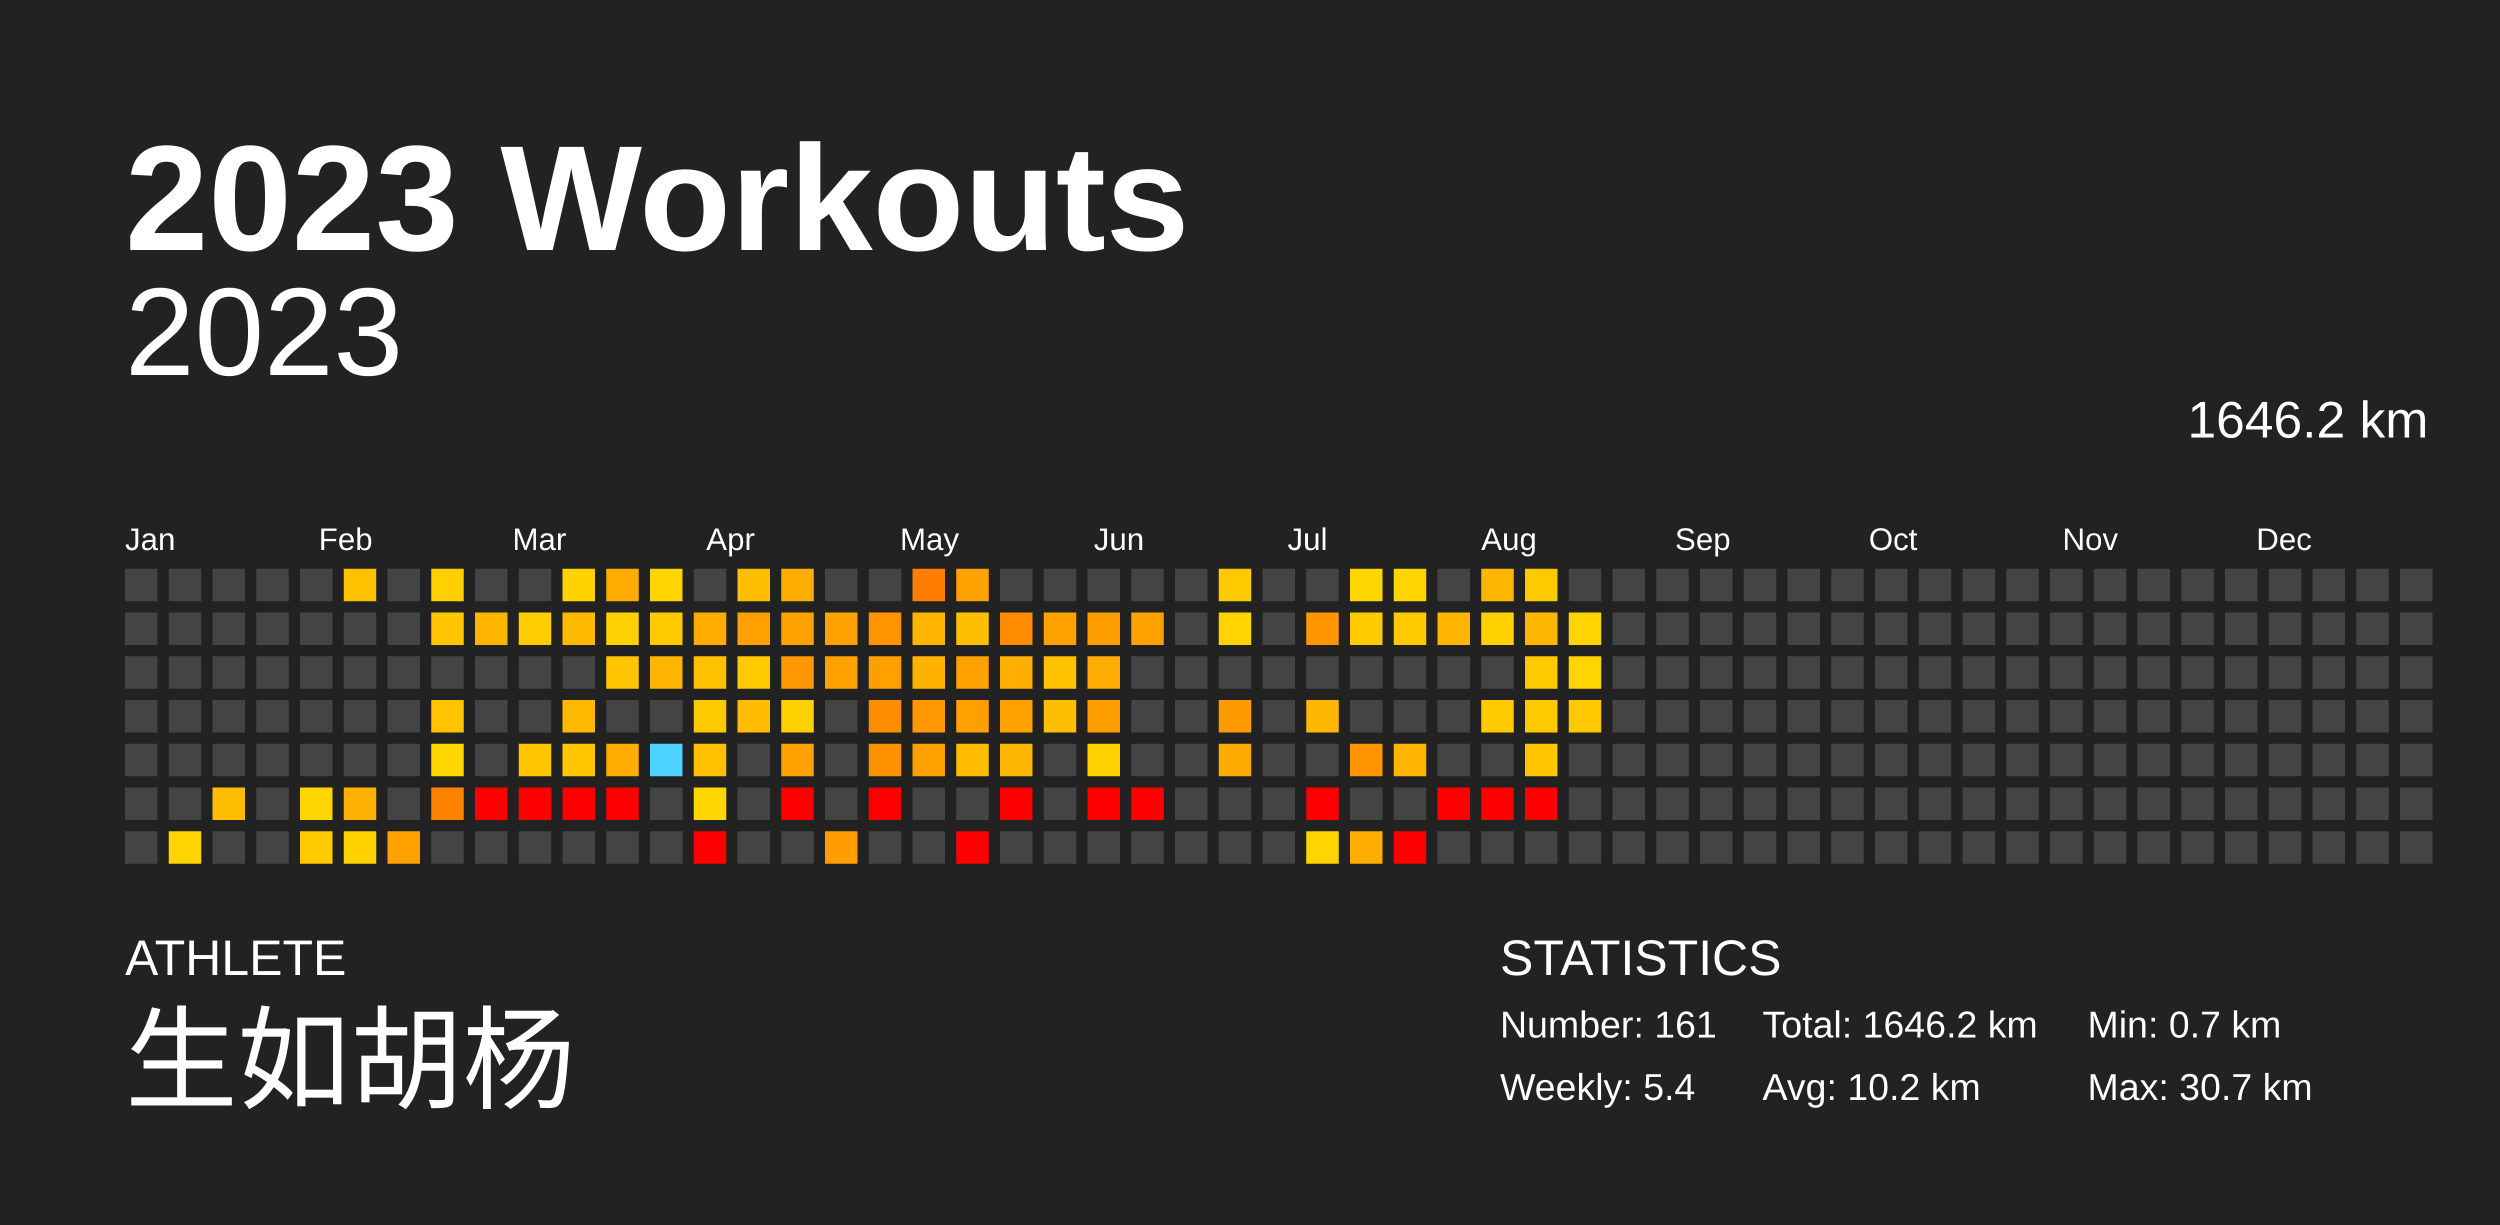
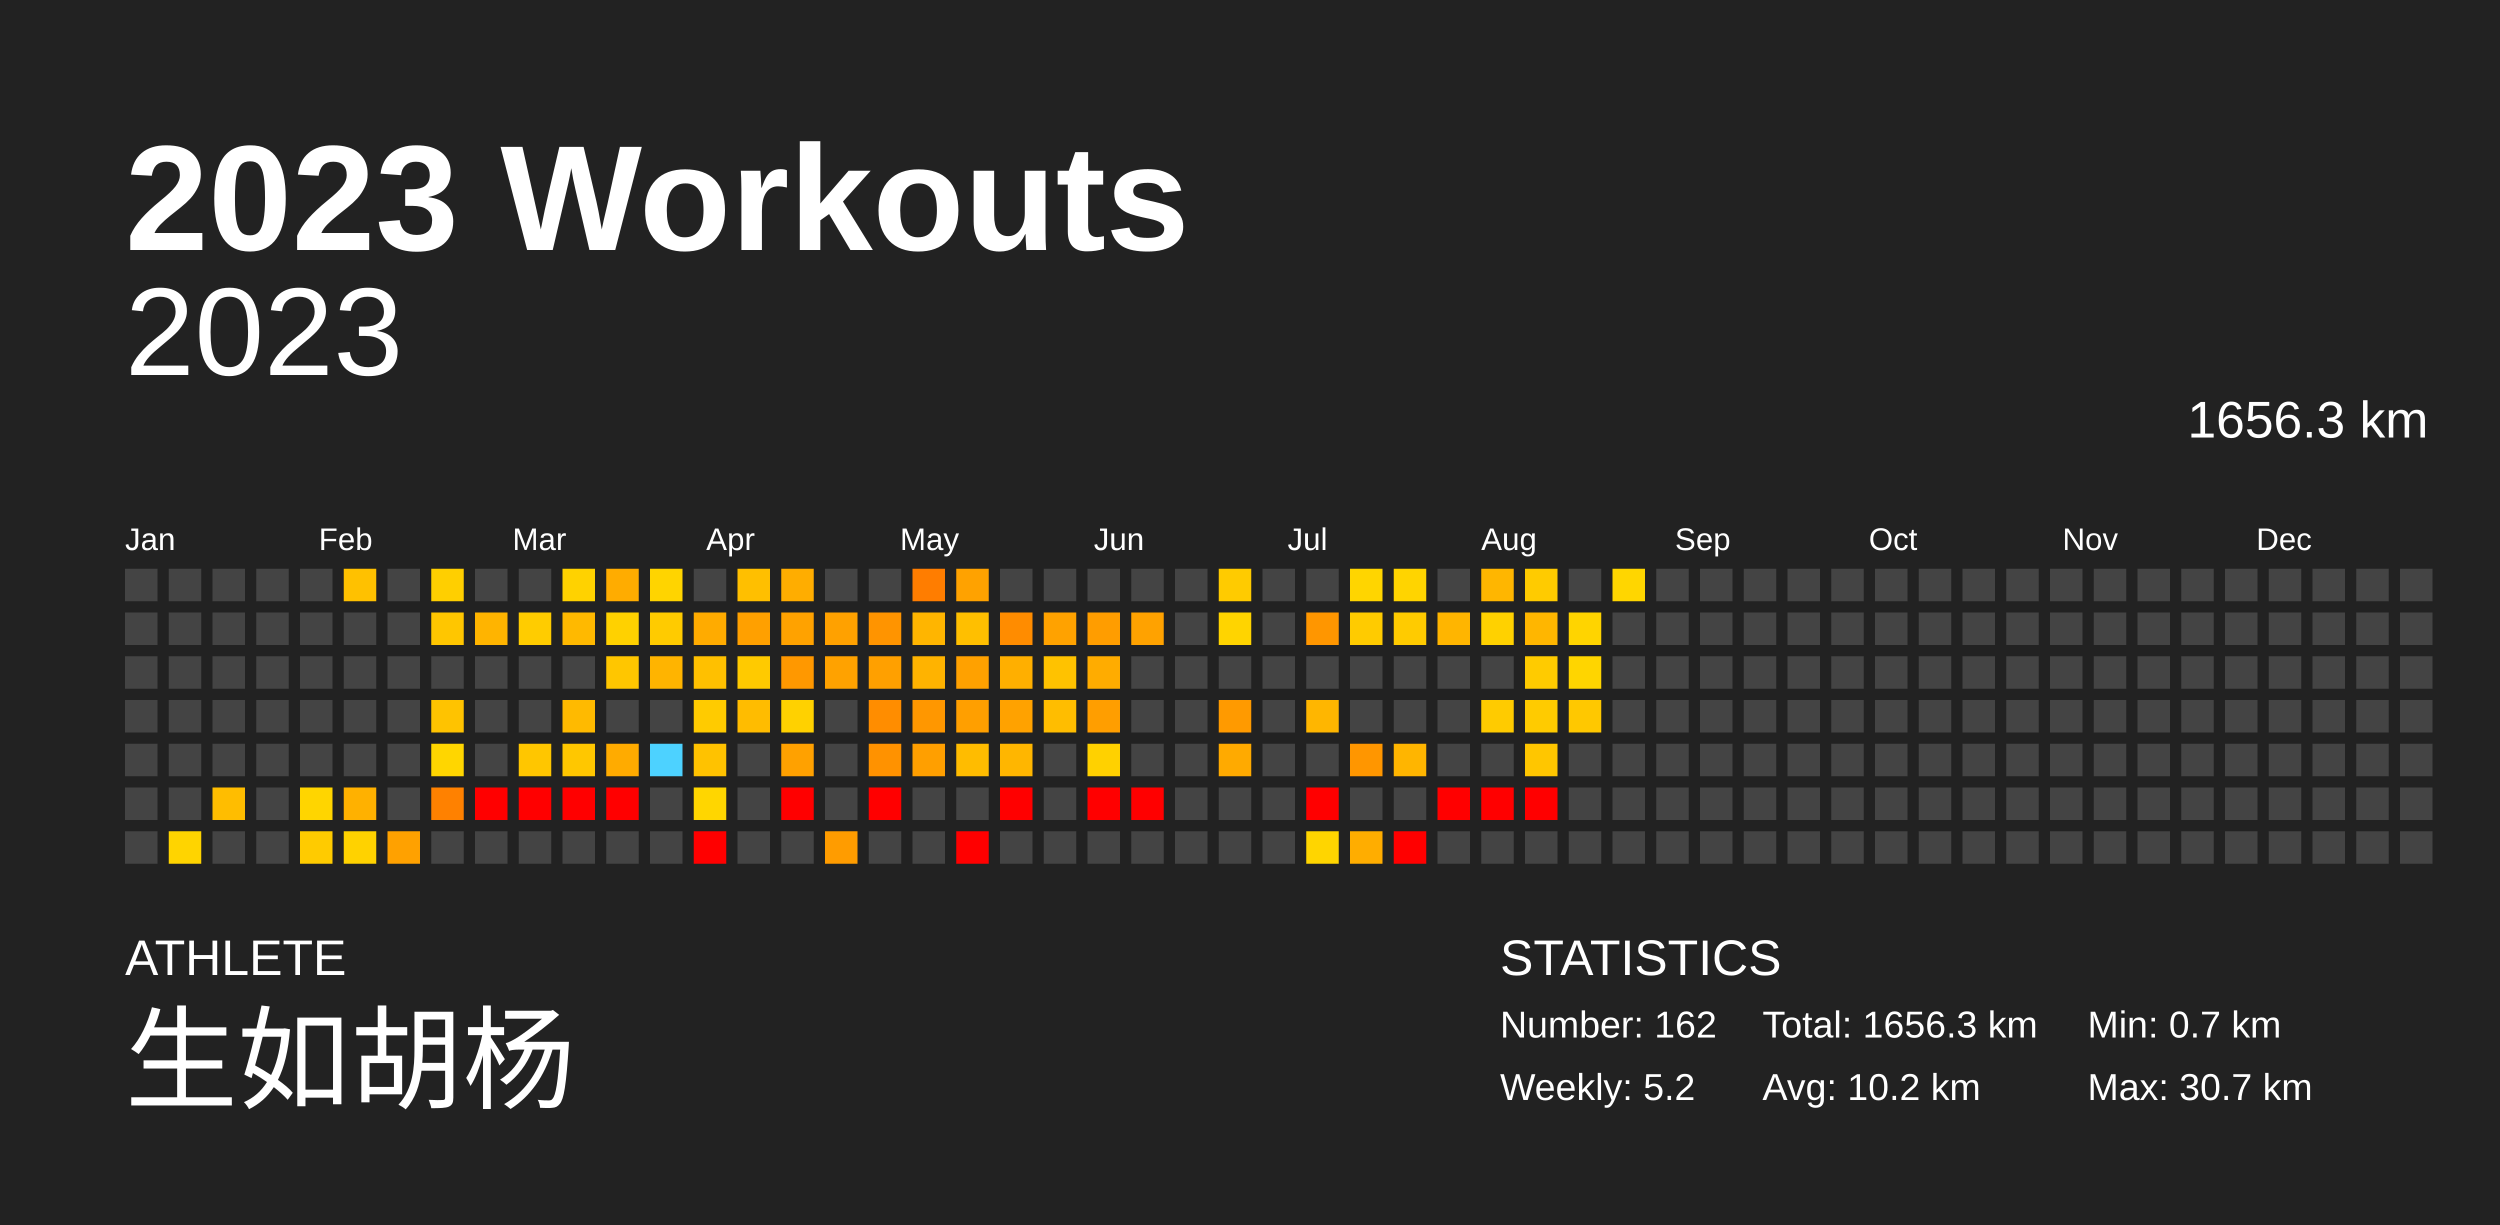
<svg xmlns="http://www.w3.org/2000/svg" baseProfile="full" height="98mm" version="1.1" viewBox="0,0,200,98" width="200mm">
  <defs />
  <rect fill="#222222" height="98" width="200" x="0" y="0" />
  <text fill="#FFFFFF" style="font-size:12px; font-family:Arial; font-weight:bold;" x="10" y="20">2023 Workouts</text>
  <text fill="#FFFFFF" style="font-size:4px; font-family:Arial" x="10" y="78">ATHLETE</text>
  <text fill="#FFFFFF" style="font-size:9px; font-family:Arial" x="10" y="88">生如胡杨</text>
  <text fill="#FFFFFF" style="font-size:4px; font-family:Arial" x="120" y="78">STATISTICS</text>
-   <text fill="#FFFFFF" style="font-size:3px; font-family:Arial" x="120" y="83">Number: 161</text>
-   <text fill="#FFFFFF" style="font-size:3px; font-family:Arial" x="120" y="88">Weekly: 5.4</text>
-   <text fill="#FFFFFF" style="font-size:3px; font-family:Arial" x="141" y="83">Total: 1646.2 km</text>
+   <text fill="#FFFFFF" style="font-size:3px; font-family:Arial" x="120" y="83">Number: 162</text>
+   <text fill="#FFFFFF" style="font-size:3px; font-family:Arial" x="120" y="88">Weekly: 5.2</text>
+   <text fill="#FFFFFF" style="font-size:3px; font-family:Arial" x="141" y="83">Total: 1656.3 km</text>
  <text fill="#FFFFFF" style="font-size:3px; font-family:Arial" x="141" y="88">Avg: 10.2 km</text>
  <text fill="#FFFFFF" style="font-size:3px; font-family:Arial" x="167" y="83">Min: 0.7 km</text>
  <text fill="#FFFFFF" style="font-size:3px; font-family:Arial" x="167" y="88">Max: 30.7 km</text>
  <text alignment-baseline="hanging" fill="#FFFFFF" style="font-size:10.0px; font-family:Arial;" x="10" y="30">2023</text>
-   <text alignment-baseline="hanging" fill="#FFFFFF" style="font-size:4.125px; font-family:Arial;" x="175" y="35">1646.2 km</text>
+   <text alignment-baseline="hanging" fill="#FFFFFF" style="font-size:4.125px; font-family:Arial;" x="175" y="35">1656.3 km</text>
  <text fill="#FFFFFF" style="font-size:2.5px; font-family:Arial" x="10.0" y="44">Jan</text>
  <text fill="#FFFFFF" style="font-size:2.5px; font-family:Arial" x="25.5" y="44">Feb</text>
  <text fill="#FFFFFF" style="font-size:2.5px; font-family:Arial" x="41.0" y="44">Mar</text>
  <text fill="#FFFFFF" style="font-size:2.5px; font-family:Arial" x="56.5" y="44">Apr</text>
  <text fill="#FFFFFF" style="font-size:2.5px; font-family:Arial" x="72.0" y="44">May</text>
  <text fill="#FFFFFF" style="font-size:2.5px; font-family:Arial" x="87.5" y="44">Jun</text>
  <text fill="#FFFFFF" style="font-size:2.5px; font-family:Arial" x="103.0" y="44">Jul</text>
  <text fill="#FFFFFF" style="font-size:2.5px; font-family:Arial" x="118.5" y="44">Aug</text>
  <text fill="#FFFFFF" style="font-size:2.5px; font-family:Arial" x="134.0" y="44">Sep</text>
  <text fill="#FFFFFF" style="font-size:2.5px; font-family:Arial" x="149.5" y="44">Oct</text>
  <text fill="#FFFFFF" style="font-size:2.5px; font-family:Arial" x="165.0" y="44">Nov</text>
  <text fill="#FFFFFF" style="font-size:2.5px; font-family:Arial" x="180.5" y="44">Dec</text>
  <rect fill="#444444" height="2.6" width="2.6" x="10.0" y="45.5" />
  <rect fill="#444444" height="2.6" width="2.6" x="10.0" y="49.0" />
  <rect fill="#444444" height="2.6" width="2.6" x="10.0" y="52.5" />
  <rect fill="#444444" height="2.6" width="2.6" x="10.0" y="56.0" />
  <rect fill="#444444" height="2.6" width="2.6" x="10.0" y="59.5" />
  <rect fill="#444444" height="2.6" width="2.6" x="10.0" y="63.0" />
  <rect fill="#444444" height="2.6" width="2.6" x="10.0" y="66.5" />
  <rect fill="#444444" height="2.6" width="2.6" x="13.5" y="45.5" />
  <rect fill="#444444" height="2.6" width="2.6" x="13.5" y="49.0" />
  <rect fill="#444444" height="2.6" width="2.6" x="13.5" y="52.5" />
  <rect fill="#444444" height="2.6" width="2.6" x="13.5" y="56.0" />
  <rect fill="#444444" height="2.6" width="2.6" x="13.5" y="59.5" />
  <rect fill="#444444" height="2.6" width="2.6" x="13.5" y="63.0" />
  <rect fill="#ffd400" height="2.6" width="2.6" x="13.5" y="66.5" />
  <rect fill="#444444" height="2.6" width="2.6" x="17.0" y="45.5" />
  <rect fill="#444444" height="2.6" width="2.6" x="17.0" y="49.0" />
  <rect fill="#444444" height="2.6" width="2.6" x="17.0" y="52.5" />
  <rect fill="#444444" height="2.6" width="2.6" x="17.0" y="56.0" />
  <rect fill="#444444" height="2.6" width="2.6" x="17.0" y="59.5" />
  <rect fill="#ffbd00" height="2.6" width="2.6" x="17.0" y="63.0" />
  <rect fill="#444444" height="2.6" width="2.6" x="17.0" y="66.5" />
  <rect fill="#444444" height="2.6" width="2.6" x="20.5" y="45.5" />
  <rect fill="#444444" height="2.6" width="2.6" x="20.5" y="49.0" />
  <rect fill="#444444" height="2.6" width="2.6" x="20.5" y="52.5" />
  <rect fill="#444444" height="2.6" width="2.6" x="20.5" y="56.0" />
  <rect fill="#444444" height="2.6" width="2.6" x="20.5" y="59.5" />
  <rect fill="#444444" height="2.6" width="2.6" x="20.5" y="63.0" />
  <rect fill="#444444" height="2.6" width="2.6" x="20.5" y="66.5" />
  <rect fill="#444444" height="2.6" width="2.6" x="24.0" y="45.5" />
  <rect fill="#444444" height="2.6" width="2.6" x="24.0" y="49.0" />
  <rect fill="#444444" height="2.6" width="2.6" x="24.0" y="52.5" />
  <rect fill="#444444" height="2.6" width="2.6" x="24.0" y="56.0" />
  <rect fill="#444444" height="2.6" width="2.6" x="24.0" y="59.5" />
  <rect fill="#ffd500" height="2.6" width="2.6" x="24.0" y="63.0" />
  <rect fill="#ffcb00" height="2.6" width="2.6" x="24.0" y="66.5" />
  <rect fill="#ffc100" height="2.6" width="2.6" x="27.5" y="45.5" />
  <rect fill="#444444" height="2.6" width="2.6" x="27.5" y="49.0" />
  <rect fill="#444444" height="2.6" width="2.6" x="27.5" y="52.5" />
  <rect fill="#444444" height="2.6" width="2.6" x="27.5" y="56.0" />
  <rect fill="#444444" height="2.6" width="2.6" x="27.5" y="59.5" />
  <rect fill="#ffb100" height="2.6" width="2.6" x="27.5" y="63.0" />
  <rect fill="#ffd200" height="2.6" width="2.6" x="27.5" y="66.5" />
  <rect fill="#444444" height="2.6" width="2.6" x="31.0" y="45.5" />
  <rect fill="#444444" height="2.6" width="2.6" x="31.0" y="49.0" />
  <rect fill="#444444" height="2.6" width="2.6" x="31.0" y="52.5" />
  <rect fill="#444444" height="2.6" width="2.6" x="31.0" y="56.0" />
  <rect fill="#444444" height="2.6" width="2.6" x="31.0" y="59.5" />
  <rect fill="#444444" height="2.6" width="2.6" x="31.0" y="63.0" />
  <rect fill="#ffa100" height="2.6" width="2.6" x="31.0" y="66.5" />
  <rect fill="#ffcf00" height="2.6" width="2.6" x="34.5" y="45.5" />
  <rect fill="#ffc600" height="2.6" width="2.6" x="34.5" y="49.0" />
  <rect fill="#444444" height="2.6" width="2.6" x="34.5" y="52.5" />
  <rect fill="#ffc300" height="2.6" width="2.6" x="34.5" y="56.0" />
  <rect fill="#ffd600" height="2.6" width="2.6" x="34.5" y="59.5" />
  <rect fill="#ff8100" height="2.6" width="2.6" x="34.5" y="63.0" />
  <rect fill="#444444" height="2.6" width="2.6" x="34.5" y="66.5" />
  <rect fill="#444444" height="2.6" width="2.6" x="38.0" y="45.5" />
  <rect fill="#ffb400" height="2.6" width="2.6" x="38.0" y="49.0" />
  <rect fill="#444444" height="2.6" width="2.6" x="38.0" y="52.5" />
  <rect fill="#444444" height="2.6" width="2.6" x="38.0" y="56.0" />
  <rect fill="#444444" height="2.6" width="2.6" x="38.0" y="59.5" />
  <rect fill="red" height="2.6" width="2.6" x="38.0" y="63.0" />
  <rect fill="#444444" height="2.6" width="2.6" x="38.0" y="66.5" />
  <rect fill="#444444" height="2.6" width="2.6" x="41.5" y="45.5" />
  <rect fill="#ffcc00" height="2.6" width="2.6" x="41.5" y="49.0" />
  <rect fill="#444444" height="2.6" width="2.6" x="41.5" y="52.5" />
  <rect fill="#444444" height="2.6" width="2.6" x="41.5" y="56.0" />
  <rect fill="#ffc600" height="2.6" width="2.6" x="41.5" y="59.5" />
  <rect fill="red" height="2.6" width="2.6" x="41.5" y="63.0" />
  <rect fill="#444444" height="2.6" width="2.6" x="41.5" y="66.5" />
  <rect fill="#ffd200" height="2.6" width="2.6" x="45.0" y="45.5" />
  <rect fill="#ffb900" height="2.6" width="2.6" x="45.0" y="49.0" />
  <rect fill="#444444" height="2.6" width="2.6" x="45.0" y="52.5" />
  <rect fill="#ffba00" height="2.6" width="2.6" x="45.0" y="56.0" />
  <rect fill="#ffc700" height="2.6" width="2.6" x="45.0" y="59.5" />
  <rect fill="red" height="2.6" width="2.6" x="45.0" y="63.0" />
  <rect fill="#444444" height="2.6" width="2.6" x="45.0" y="66.5" />
  <rect fill="#ffac00" height="2.6" width="2.6" x="48.5" y="45.5" />
  <rect fill="#ffd100" height="2.6" width="2.6" x="48.5" y="49.0" />
  <rect fill="#ffc600" height="2.6" width="2.6" x="48.5" y="52.5" />
  <rect fill="#444444" height="2.6" width="2.6" x="48.5" y="56.0" />
  <rect fill="#ffab00" height="2.6" width="2.6" x="48.5" y="59.5" />
  <rect fill="red" height="2.6" width="2.6" x="48.5" y="63.0" />
  <rect fill="#444444" height="2.6" width="2.6" x="48.5" y="66.5" />
  <rect fill="#ffd400" height="2.6" width="2.6" x="52.0" y="45.5" />
  <rect fill="#ffcb00" height="2.6" width="2.6" x="52.0" y="49.0" />
  <rect fill="#ffb400" height="2.6" width="2.6" x="52.0" y="52.5" />
  <rect fill="#444444" height="2.6" width="2.6" x="52.0" y="56.0" />
  <rect fill="#4dd2ff" height="2.6" width="2.6" x="52.0" y="59.5" />
  <rect fill="#444444" height="2.6" width="2.6" x="52.0" y="63.0" />
  <rect fill="#444444" height="2.6" width="2.6" x="52.0" y="66.5" />
  <rect fill="#444444" height="2.6" width="2.6" x="55.5" y="45.5" />
  <rect fill="#ffab00" height="2.6" width="2.6" x="55.5" y="49.0" />
  <rect fill="#ffc000" height="2.6" width="2.6" x="55.5" y="52.5" />
  <rect fill="#ffcb00" height="2.6" width="2.6" x="55.5" y="56.0" />
  <rect fill="#ffc200" height="2.6" width="2.6" x="55.5" y="59.5" />
  <rect fill="#ffd600" height="2.6" width="2.6" x="55.5" y="63.0" />
  <rect fill="red" height="2.6" width="2.6" x="55.5" y="66.5" />
  <rect fill="#ffbf00" height="2.6" width="2.6" x="59.0" y="45.5" />
  <rect fill="#ffa000" height="2.6" width="2.6" x="59.0" y="49.0" />
  <rect fill="#ffca00" height="2.6" width="2.6" x="59.0" y="52.5" />
  <rect fill="#ffbc00" height="2.6" width="2.6" x="59.0" y="56.0" />
  <rect fill="#444444" height="2.6" width="2.6" x="59.0" y="59.5" />
  <rect fill="#444444" height="2.6" width="2.6" x="59.0" y="63.0" />
  <rect fill="#444444" height="2.6" width="2.6" x="59.0" y="66.5" />
  <rect fill="#ffad00" height="2.6" width="2.6" x="62.5" y="45.5" />
  <rect fill="#ffa200" height="2.6" width="2.6" x="62.5" y="49.0" />
  <rect fill="#ff9800" height="2.6" width="2.6" x="62.5" y="52.5" />
  <rect fill="#ffd100" height="2.6" width="2.6" x="62.5" y="56.0" />
  <rect fill="#ffa100" height="2.6" width="2.6" x="62.5" y="59.5" />
  <rect fill="red" height="2.6" width="2.6" x="62.5" y="63.0" />
  <rect fill="#444444" height="2.6" width="2.6" x="62.5" y="66.5" />
  <rect fill="#444444" height="2.6" width="2.6" x="66.0" y="45.5" />
  <rect fill="#ffa100" height="2.6" width="2.6" x="66.0" y="49.0" />
  <rect fill="#ffa200" height="2.6" width="2.6" x="66.0" y="52.5" />
  <rect fill="#444444" height="2.6" width="2.6" x="66.0" y="56.0" />
  <rect fill="#444444" height="2.6" width="2.6" x="66.0" y="59.5" />
  <rect fill="#444444" height="2.6" width="2.6" x="66.0" y="63.0" />
  <rect fill="#ff9c00" height="2.6" width="2.6" x="66.0" y="66.5" />
  <rect fill="#444444" height="2.6" width="2.6" x="69.5" y="45.5" />
  <rect fill="#ff9400" height="2.6" width="2.6" x="69.5" y="49.0" />
  <rect fill="#ffa000" height="2.6" width="2.6" x="69.5" y="52.5" />
  <rect fill="#ff8d00" height="2.6" width="2.6" x="69.5" y="56.0" />
  <rect fill="#ff9200" height="2.6" width="2.6" x="69.5" y="59.5" />
  <rect fill="red" height="2.6" width="2.6" x="69.5" y="63.0" />
  <rect fill="#444444" height="2.6" width="2.6" x="69.5" y="66.5" />
  <rect fill="#ff7d00" height="2.6" width="2.6" x="73.0" y="45.5" />
  <rect fill="#ffb500" height="2.6" width="2.6" x="73.0" y="49.0" />
  <rect fill="#ffb300" height="2.6" width="2.6" x="73.0" y="52.5" />
  <rect fill="#ff9700" height="2.6" width="2.6" x="73.0" y="56.0" />
  <rect fill="#ff9f00" height="2.6" width="2.6" x="73.0" y="59.5" />
  <rect fill="#444444" height="2.6" width="2.6" x="73.0" y="63.0" />
  <rect fill="#444444" height="2.6" width="2.6" x="73.0" y="66.5" />
  <rect fill="#ffa200" height="2.6" width="2.6" x="76.5" y="45.5" />
  <rect fill="#ffbf00" height="2.6" width="2.6" x="76.5" y="49.0" />
  <rect fill="#ffa100" height="2.6" width="2.6" x="76.5" y="52.5" />
  <rect fill="#ff9f00" height="2.6" width="2.6" x="76.5" y="56.0" />
  <rect fill="#ffbc00" height="2.6" width="2.6" x="76.5" y="59.5" />
  <rect fill="#444444" height="2.6" width="2.6" x="76.5" y="63.0" />
  <rect fill="red" height="2.6" width="2.6" x="76.5" y="66.5" />
  <rect fill="#444444" height="2.6" width="2.6" x="80.0" y="45.5" />
  <rect fill="#ff8c00" height="2.6" width="2.6" x="80.0" y="49.0" />
  <rect fill="#ffaf00" height="2.6" width="2.6" x="80.0" y="52.5" />
  <rect fill="#ffa200" height="2.6" width="2.6" x="80.0" y="56.0" />
  <rect fill="#ffb600" height="2.6" width="2.6" x="80.0" y="59.5" />
  <rect fill="red" height="2.6" width="2.6" x="80.0" y="63.0" />
  <rect fill="#444444" height="2.6" width="2.6" x="80.0" y="66.5" />
  <rect fill="#444444" height="2.6" width="2.6" x="83.5" y="45.5" />
  <rect fill="#ffa200" height="2.6" width="2.6" x="83.5" y="49.0" />
  <rect fill="#ffc200" height="2.6" width="2.6" x="83.5" y="52.5" />
  <rect fill="#ffbd00" height="2.6" width="2.6" x="83.5" y="56.0" />
  <rect fill="#444444" height="2.6" width="2.6" x="83.5" y="59.5" />
  <rect fill="#444444" height="2.6" width="2.6" x="83.5" y="63.0" />
  <rect fill="#444444" height="2.6" width="2.6" x="83.5" y="66.5" />
  <rect fill="#444444" height="2.6" width="2.6" x="87.0" y="45.5" />
  <rect fill="#ff9d00" height="2.6" width="2.6" x="87.0" y="49.0" />
  <rect fill="#ffac00" height="2.6" width="2.6" x="87.0" y="52.5" />
  <rect fill="#ff9e00" height="2.6" width="2.6" x="87.0" y="56.0" />
  <rect fill="#ffd100" height="2.6" width="2.6" x="87.0" y="59.5" />
  <rect fill="red" height="2.6" width="2.6" x="87.0" y="63.0" />
  <rect fill="#444444" height="2.6" width="2.6" x="87.0" y="66.5" />
  <rect fill="#444444" height="2.6" width="2.6" x="90.5" y="45.5" />
  <rect fill="#ffa200" height="2.6" width="2.6" x="90.5" y="49.0" />
  <rect fill="#444444" height="2.6" width="2.6" x="90.5" y="52.5" />
  <rect fill="#444444" height="2.6" width="2.6" x="90.5" y="56.0" />
  <rect fill="#444444" height="2.6" width="2.6" x="90.5" y="59.5" />
  <rect fill="red" height="2.6" width="2.6" x="90.5" y="63.0" />
  <rect fill="#444444" height="2.6" width="2.6" x="90.5" y="66.5" />
  <rect fill="#444444" height="2.6" width="2.6" x="94.0" y="45.5" />
  <rect fill="#444444" height="2.6" width="2.6" x="94.0" y="49.0" />
  <rect fill="#444444" height="2.6" width="2.6" x="94.0" y="52.5" />
  <rect fill="#444444" height="2.6" width="2.6" x="94.0" y="56.0" />
  <rect fill="#444444" height="2.6" width="2.6" x="94.0" y="59.5" />
  <rect fill="#444444" height="2.6" width="2.6" x="94.0" y="63.0" />
  <rect fill="#444444" height="2.6" width="2.6" x="94.0" y="66.5" />
  <rect fill="#ffcb00" height="2.6" width="2.6" x="97.5" y="45.5" />
  <rect fill="#ffd400" height="2.6" width="2.6" x="97.5" y="49.0" />
  <rect fill="#444444" height="2.6" width="2.6" x="97.5" y="52.5" />
  <rect fill="#ff9a00" height="2.6" width="2.6" x="97.5" y="56.0" />
  <rect fill="#ffaa00" height="2.6" width="2.6" x="97.5" y="59.5" />
  <rect fill="#444444" height="2.6" width="2.6" x="97.5" y="63.0" />
  <rect fill="#444444" height="2.6" width="2.6" x="97.5" y="66.5" />
  <rect fill="#444444" height="2.6" width="2.6" x="101.0" y="45.5" />
  <rect fill="#444444" height="2.6" width="2.6" x="101.0" y="49.0" />
  <rect fill="#444444" height="2.6" width="2.6" x="101.0" y="52.5" />
  <rect fill="#444444" height="2.6" width="2.6" x="101.0" y="56.0" />
  <rect fill="#444444" height="2.6" width="2.6" x="101.0" y="59.5" />
  <rect fill="#444444" height="2.6" width="2.6" x="101.0" y="63.0" />
  <rect fill="#444444" height="2.6" width="2.6" x="101.0" y="66.5" />
  <rect fill="#444444" height="2.6" width="2.6" x="104.5" y="45.5" />
  <rect fill="#ff9600" height="2.6" width="2.6" x="104.5" y="49.0" />
  <rect fill="#444444" height="2.6" width="2.6" x="104.5" y="52.5" />
  <rect fill="#ffb600" height="2.6" width="2.6" x="104.5" y="56.0" />
  <rect fill="#444444" height="2.6" width="2.6" x="104.5" y="59.5" />
  <rect fill="red" height="2.6" width="2.6" x="104.5" y="63.0" />
  <rect fill="#ffd500" height="2.6" width="2.6" x="104.5" y="66.5" />
  <rect fill="#ffd500" height="2.6" width="2.6" x="108.0" y="45.5" />
  <rect fill="#ffcb00" height="2.6" width="2.6" x="108.0" y="49.0" />
  <rect fill="#444444" height="2.6" width="2.6" x="108.0" y="52.5" />
  <rect fill="#444444" height="2.6" width="2.6" x="108.0" y="56.0" />
  <rect fill="#ff9600" height="2.6" width="2.6" x="108.0" y="59.5" />
  <rect fill="#444444" height="2.6" width="2.6" x="108.0" y="63.0" />
  <rect fill="#ffad00" height="2.6" width="2.6" x="108.0" y="66.5" />
  <rect fill="#ffd400" height="2.6" width="2.6" x="111.5" y="45.5" />
  <rect fill="#ffcb00" height="2.6" width="2.6" x="111.5" y="49.0" />
  <rect fill="#444444" height="2.6" width="2.6" x="111.5" y="52.5" />
  <rect fill="#444444" height="2.6" width="2.6" x="111.5" y="56.0" />
  <rect fill="#ffb500" height="2.6" width="2.6" x="111.5" y="59.5" />
  <rect fill="#444444" height="2.6" width="2.6" x="111.5" y="63.0" />
  <rect fill="red" height="2.6" width="2.6" x="111.5" y="66.5" />
  <rect fill="#444444" height="2.6" width="2.6" x="115.0" y="45.5" />
  <rect fill="#ffb500" height="2.6" width="2.6" x="115.0" y="49.0" />
  <rect fill="#444444" height="2.6" width="2.6" x="115.0" y="52.5" />
  <rect fill="#444444" height="2.6" width="2.6" x="115.0" y="56.0" />
  <rect fill="#444444" height="2.6" width="2.6" x="115.0" y="59.5" />
  <rect fill="red" height="2.6" width="2.6" x="115.0" y="63.0" />
  <rect fill="#444444" height="2.6" width="2.6" x="115.0" y="66.5" />
  <rect fill="#ffb600" height="2.6" width="2.6" x="118.5" y="45.5" />
  <rect fill="#ffd100" height="2.6" width="2.6" x="118.5" y="49.0" />
  <rect fill="#444444" height="2.6" width="2.6" x="118.5" y="52.5" />
  <rect fill="#ffcb00" height="2.6" width="2.6" x="118.5" y="56.0" />
  <rect fill="#444444" height="2.6" width="2.6" x="118.5" y="59.5" />
  <rect fill="red" height="2.6" width="2.6" x="118.5" y="63.0" />
  <rect fill="#444444" height="2.6" width="2.6" x="118.5" y="66.5" />
  <rect fill="#ffcb00" height="2.6" width="2.6" x="122.0" y="45.5" />
  <rect fill="#ffb600" height="2.6" width="2.6" x="122.0" y="49.0" />
  <rect fill="#ffcb00" height="2.6" width="2.6" x="122.0" y="52.5" />
  <rect fill="#ffcb00" height="2.6" width="2.6" x="122.0" y="56.0" />
  <rect fill="#ffc600" height="2.6" width="2.6" x="122.0" y="59.5" />
  <rect fill="red" height="2.6" width="2.6" x="122.0" y="63.0" />
  <rect fill="#444444" height="2.6" width="2.6" x="122.0" y="66.5" />
  <rect fill="#444444" height="2.6" width="2.6" x="125.5" y="45.5" />
  <rect fill="#ffd400" height="2.6" width="2.6" x="125.5" y="49.0" />
  <rect fill="#ffd500" height="2.6" width="2.6" x="125.5" y="52.5" />
  <rect fill="#ffc800" height="2.6" width="2.6" x="125.5" y="56.0" />
  <rect fill="#444444" height="2.6" width="2.6" x="125.5" y="59.5" />
  <rect fill="#444444" height="2.6" width="2.6" x="125.5" y="63.0" />
  <rect fill="#444444" height="2.6" width="2.6" x="125.5" y="66.5" />
-   <rect fill="#444444" height="2.6" width="2.6" x="129.0" y="45.5" />
+   <rect fill="#ffd600" height="2.6" width="2.6" x="129.0" y="45.5" />
  <rect fill="#444444" height="2.6" width="2.6" x="129.0" y="49.0" />
  <rect fill="#444444" height="2.6" width="2.6" x="129.0" y="52.5" />
  <rect fill="#444444" height="2.6" width="2.6" x="129.0" y="56.0" />
  <rect fill="#444444" height="2.6" width="2.6" x="129.0" y="59.5" />
  <rect fill="#444444" height="2.6" width="2.6" x="129.0" y="63.0" />
  <rect fill="#444444" height="2.6" width="2.6" x="129.0" y="66.5" />
  <rect fill="#444444" height="2.6" width="2.6" x="132.5" y="45.5" />
  <rect fill="#444444" height="2.6" width="2.6" x="132.5" y="49.0" />
  <rect fill="#444444" height="2.6" width="2.6" x="132.5" y="52.5" />
  <rect fill="#444444" height="2.6" width="2.6" x="132.5" y="56.0" />
  <rect fill="#444444" height="2.6" width="2.6" x="132.5" y="59.5" />
  <rect fill="#444444" height="2.6" width="2.6" x="132.5" y="63.0" />
  <rect fill="#444444" height="2.6" width="2.6" x="132.5" y="66.5" />
  <rect fill="#444444" height="2.6" width="2.6" x="136.0" y="45.5" />
  <rect fill="#444444" height="2.6" width="2.6" x="136.0" y="49.0" />
  <rect fill="#444444" height="2.6" width="2.6" x="136.0" y="52.5" />
  <rect fill="#444444" height="2.6" width="2.6" x="136.0" y="56.0" />
  <rect fill="#444444" height="2.6" width="2.6" x="136.0" y="59.5" />
  <rect fill="#444444" height="2.6" width="2.6" x="136.0" y="63.0" />
  <rect fill="#444444" height="2.6" width="2.6" x="136.0" y="66.5" />
  <rect fill="#444444" height="2.6" width="2.6" x="139.5" y="45.5" />
  <rect fill="#444444" height="2.6" width="2.6" x="139.5" y="49.0" />
  <rect fill="#444444" height="2.6" width="2.6" x="139.5" y="52.5" />
  <rect fill="#444444" height="2.6" width="2.6" x="139.5" y="56.0" />
  <rect fill="#444444" height="2.6" width="2.6" x="139.5" y="59.5" />
  <rect fill="#444444" height="2.6" width="2.6" x="139.5" y="63.0" />
  <rect fill="#444444" height="2.6" width="2.6" x="139.5" y="66.5" />
  <rect fill="#444444" height="2.6" width="2.6" x="143.0" y="45.5" />
  <rect fill="#444444" height="2.6" width="2.6" x="143.0" y="49.0" />
  <rect fill="#444444" height="2.6" width="2.6" x="143.0" y="52.5" />
  <rect fill="#444444" height="2.6" width="2.6" x="143.0" y="56.0" />
  <rect fill="#444444" height="2.6" width="2.6" x="143.0" y="59.5" />
  <rect fill="#444444" height="2.6" width="2.6" x="143.0" y="63.0" />
  <rect fill="#444444" height="2.6" width="2.6" x="143.0" y="66.5" />
  <rect fill="#444444" height="2.6" width="2.6" x="146.5" y="45.5" />
  <rect fill="#444444" height="2.6" width="2.6" x="146.5" y="49.0" />
  <rect fill="#444444" height="2.6" width="2.6" x="146.5" y="52.5" />
  <rect fill="#444444" height="2.6" width="2.6" x="146.5" y="56.0" />
  <rect fill="#444444" height="2.6" width="2.6" x="146.5" y="59.5" />
  <rect fill="#444444" height="2.6" width="2.6" x="146.5" y="63.0" />
  <rect fill="#444444" height="2.6" width="2.6" x="146.5" y="66.5" />
  <rect fill="#444444" height="2.6" width="2.6" x="150.0" y="45.5" />
  <rect fill="#444444" height="2.6" width="2.6" x="150.0" y="49.0" />
  <rect fill="#444444" height="2.6" width="2.6" x="150.0" y="52.5" />
  <rect fill="#444444" height="2.6" width="2.6" x="150.0" y="56.0" />
  <rect fill="#444444" height="2.6" width="2.6" x="150.0" y="59.5" />
  <rect fill="#444444" height="2.6" width="2.6" x="150.0" y="63.0" />
  <rect fill="#444444" height="2.6" width="2.6" x="150.0" y="66.5" />
  <rect fill="#444444" height="2.6" width="2.6" x="153.5" y="45.5" />
  <rect fill="#444444" height="2.6" width="2.6" x="153.5" y="49.0" />
  <rect fill="#444444" height="2.6" width="2.6" x="153.5" y="52.5" />
  <rect fill="#444444" height="2.6" width="2.6" x="153.5" y="56.0" />
  <rect fill="#444444" height="2.6" width="2.6" x="153.5" y="59.5" />
  <rect fill="#444444" height="2.6" width="2.6" x="153.5" y="63.0" />
  <rect fill="#444444" height="2.6" width="2.6" x="153.5" y="66.5" />
  <rect fill="#444444" height="2.6" width="2.6" x="157.0" y="45.5" />
  <rect fill="#444444" height="2.6" width="2.6" x="157.0" y="49.0" />
  <rect fill="#444444" height="2.6" width="2.6" x="157.0" y="52.5" />
  <rect fill="#444444" height="2.6" width="2.6" x="157.0" y="56.0" />
  <rect fill="#444444" height="2.6" width="2.6" x="157.0" y="59.5" />
  <rect fill="#444444" height="2.6" width="2.6" x="157.0" y="63.0" />
  <rect fill="#444444" height="2.6" width="2.6" x="157.0" y="66.5" />
  <rect fill="#444444" height="2.6" width="2.6" x="160.5" y="45.5" />
  <rect fill="#444444" height="2.6" width="2.6" x="160.5" y="49.0" />
  <rect fill="#444444" height="2.6" width="2.6" x="160.5" y="52.5" />
  <rect fill="#444444" height="2.6" width="2.6" x="160.5" y="56.0" />
  <rect fill="#444444" height="2.6" width="2.6" x="160.5" y="59.5" />
  <rect fill="#444444" height="2.6" width="2.6" x="160.5" y="63.0" />
  <rect fill="#444444" height="2.6" width="2.6" x="160.5" y="66.5" />
  <rect fill="#444444" height="2.6" width="2.6" x="164.0" y="45.5" />
  <rect fill="#444444" height="2.6" width="2.6" x="164.0" y="49.0" />
  <rect fill="#444444" height="2.6" width="2.6" x="164.0" y="52.5" />
  <rect fill="#444444" height="2.6" width="2.6" x="164.0" y="56.0" />
  <rect fill="#444444" height="2.6" width="2.6" x="164.0" y="59.5" />
  <rect fill="#444444" height="2.6" width="2.6" x="164.0" y="63.0" />
  <rect fill="#444444" height="2.6" width="2.6" x="164.0" y="66.5" />
  <rect fill="#444444" height="2.6" width="2.6" x="167.5" y="45.5" />
  <rect fill="#444444" height="2.6" width="2.6" x="167.5" y="49.0" />
  <rect fill="#444444" height="2.6" width="2.6" x="167.5" y="52.5" />
  <rect fill="#444444" height="2.6" width="2.6" x="167.5" y="56.0" />
  <rect fill="#444444" height="2.6" width="2.6" x="167.5" y="59.5" />
  <rect fill="#444444" height="2.6" width="2.6" x="167.5" y="63.0" />
  <rect fill="#444444" height="2.6" width="2.6" x="167.5" y="66.5" />
  <rect fill="#444444" height="2.6" width="2.6" x="171.0" y="45.5" />
  <rect fill="#444444" height="2.6" width="2.6" x="171.0" y="49.0" />
  <rect fill="#444444" height="2.6" width="2.6" x="171.0" y="52.5" />
  <rect fill="#444444" height="2.6" width="2.6" x="171.0" y="56.0" />
  <rect fill="#444444" height="2.6" width="2.6" x="171.0" y="59.5" />
  <rect fill="#444444" height="2.6" width="2.6" x="171.0" y="63.0" />
  <rect fill="#444444" height="2.6" width="2.6" x="171.0" y="66.5" />
  <rect fill="#444444" height="2.6" width="2.6" x="174.5" y="45.5" />
  <rect fill="#444444" height="2.6" width="2.6" x="174.5" y="49.0" />
  <rect fill="#444444" height="2.6" width="2.6" x="174.5" y="52.5" />
  <rect fill="#444444" height="2.6" width="2.6" x="174.5" y="56.0" />
  <rect fill="#444444" height="2.6" width="2.6" x="174.5" y="59.5" />
  <rect fill="#444444" height="2.6" width="2.6" x="174.5" y="63.0" />
  <rect fill="#444444" height="2.6" width="2.6" x="174.5" y="66.5" />
  <rect fill="#444444" height="2.6" width="2.6" x="178.0" y="45.5" />
  <rect fill="#444444" height="2.6" width="2.6" x="178.0" y="49.0" />
  <rect fill="#444444" height="2.6" width="2.6" x="178.0" y="52.5" />
  <rect fill="#444444" height="2.6" width="2.6" x="178.0" y="56.0" />
  <rect fill="#444444" height="2.6" width="2.6" x="178.0" y="59.5" />
  <rect fill="#444444" height="2.6" width="2.6" x="178.0" y="63.0" />
  <rect fill="#444444" height="2.6" width="2.6" x="178.0" y="66.5" />
  <rect fill="#444444" height="2.6" width="2.6" x="181.5" y="45.5" />
  <rect fill="#444444" height="2.6" width="2.6" x="181.5" y="49.0" />
  <rect fill="#444444" height="2.6" width="2.6" x="181.5" y="52.5" />
  <rect fill="#444444" height="2.6" width="2.6" x="181.5" y="56.0" />
  <rect fill="#444444" height="2.6" width="2.6" x="181.5" y="59.5" />
  <rect fill="#444444" height="2.6" width="2.6" x="181.5" y="63.0" />
  <rect fill="#444444" height="2.6" width="2.6" x="181.5" y="66.5" />
  <rect fill="#444444" height="2.6" width="2.6" x="185.0" y="45.5" />
  <rect fill="#444444" height="2.6" width="2.6" x="185.0" y="49.0" />
  <rect fill="#444444" height="2.6" width="2.6" x="185.0" y="52.5" />
  <rect fill="#444444" height="2.6" width="2.6" x="185.0" y="56.0" />
  <rect fill="#444444" height="2.6" width="2.6" x="185.0" y="59.5" />
  <rect fill="#444444" height="2.6" width="2.6" x="185.0" y="63.0" />
  <rect fill="#444444" height="2.6" width="2.6" x="185.0" y="66.5" />
  <rect fill="#444444" height="2.6" width="2.6" x="188.5" y="45.5" />
  <rect fill="#444444" height="2.6" width="2.6" x="188.5" y="49.0" />
  <rect fill="#444444" height="2.6" width="2.6" x="188.5" y="52.5" />
  <rect fill="#444444" height="2.6" width="2.6" x="188.5" y="56.0" />
  <rect fill="#444444" height="2.6" width="2.6" x="188.5" y="59.5" />
  <rect fill="#444444" height="2.6" width="2.6" x="188.5" y="63.0" />
  <rect fill="#444444" height="2.6" width="2.6" x="188.5" y="66.5" />
  <rect fill="#444444" height="2.6" width="2.6" x="192.0" y="45.5" />
  <rect fill="#444444" height="2.6" width="2.6" x="192.0" y="49.0" />
  <rect fill="#444444" height="2.6" width="2.6" x="192.0" y="52.5" />
  <rect fill="#444444" height="2.6" width="2.6" x="192.0" y="56.0" />
  <rect fill="#444444" height="2.6" width="2.6" x="192.0" y="59.5" />
  <rect fill="#444444" height="2.6" width="2.6" x="192.0" y="63.0" />
  <rect fill="#444444" height="2.6" width="2.6" x="192.0" y="66.5" />
</svg>
